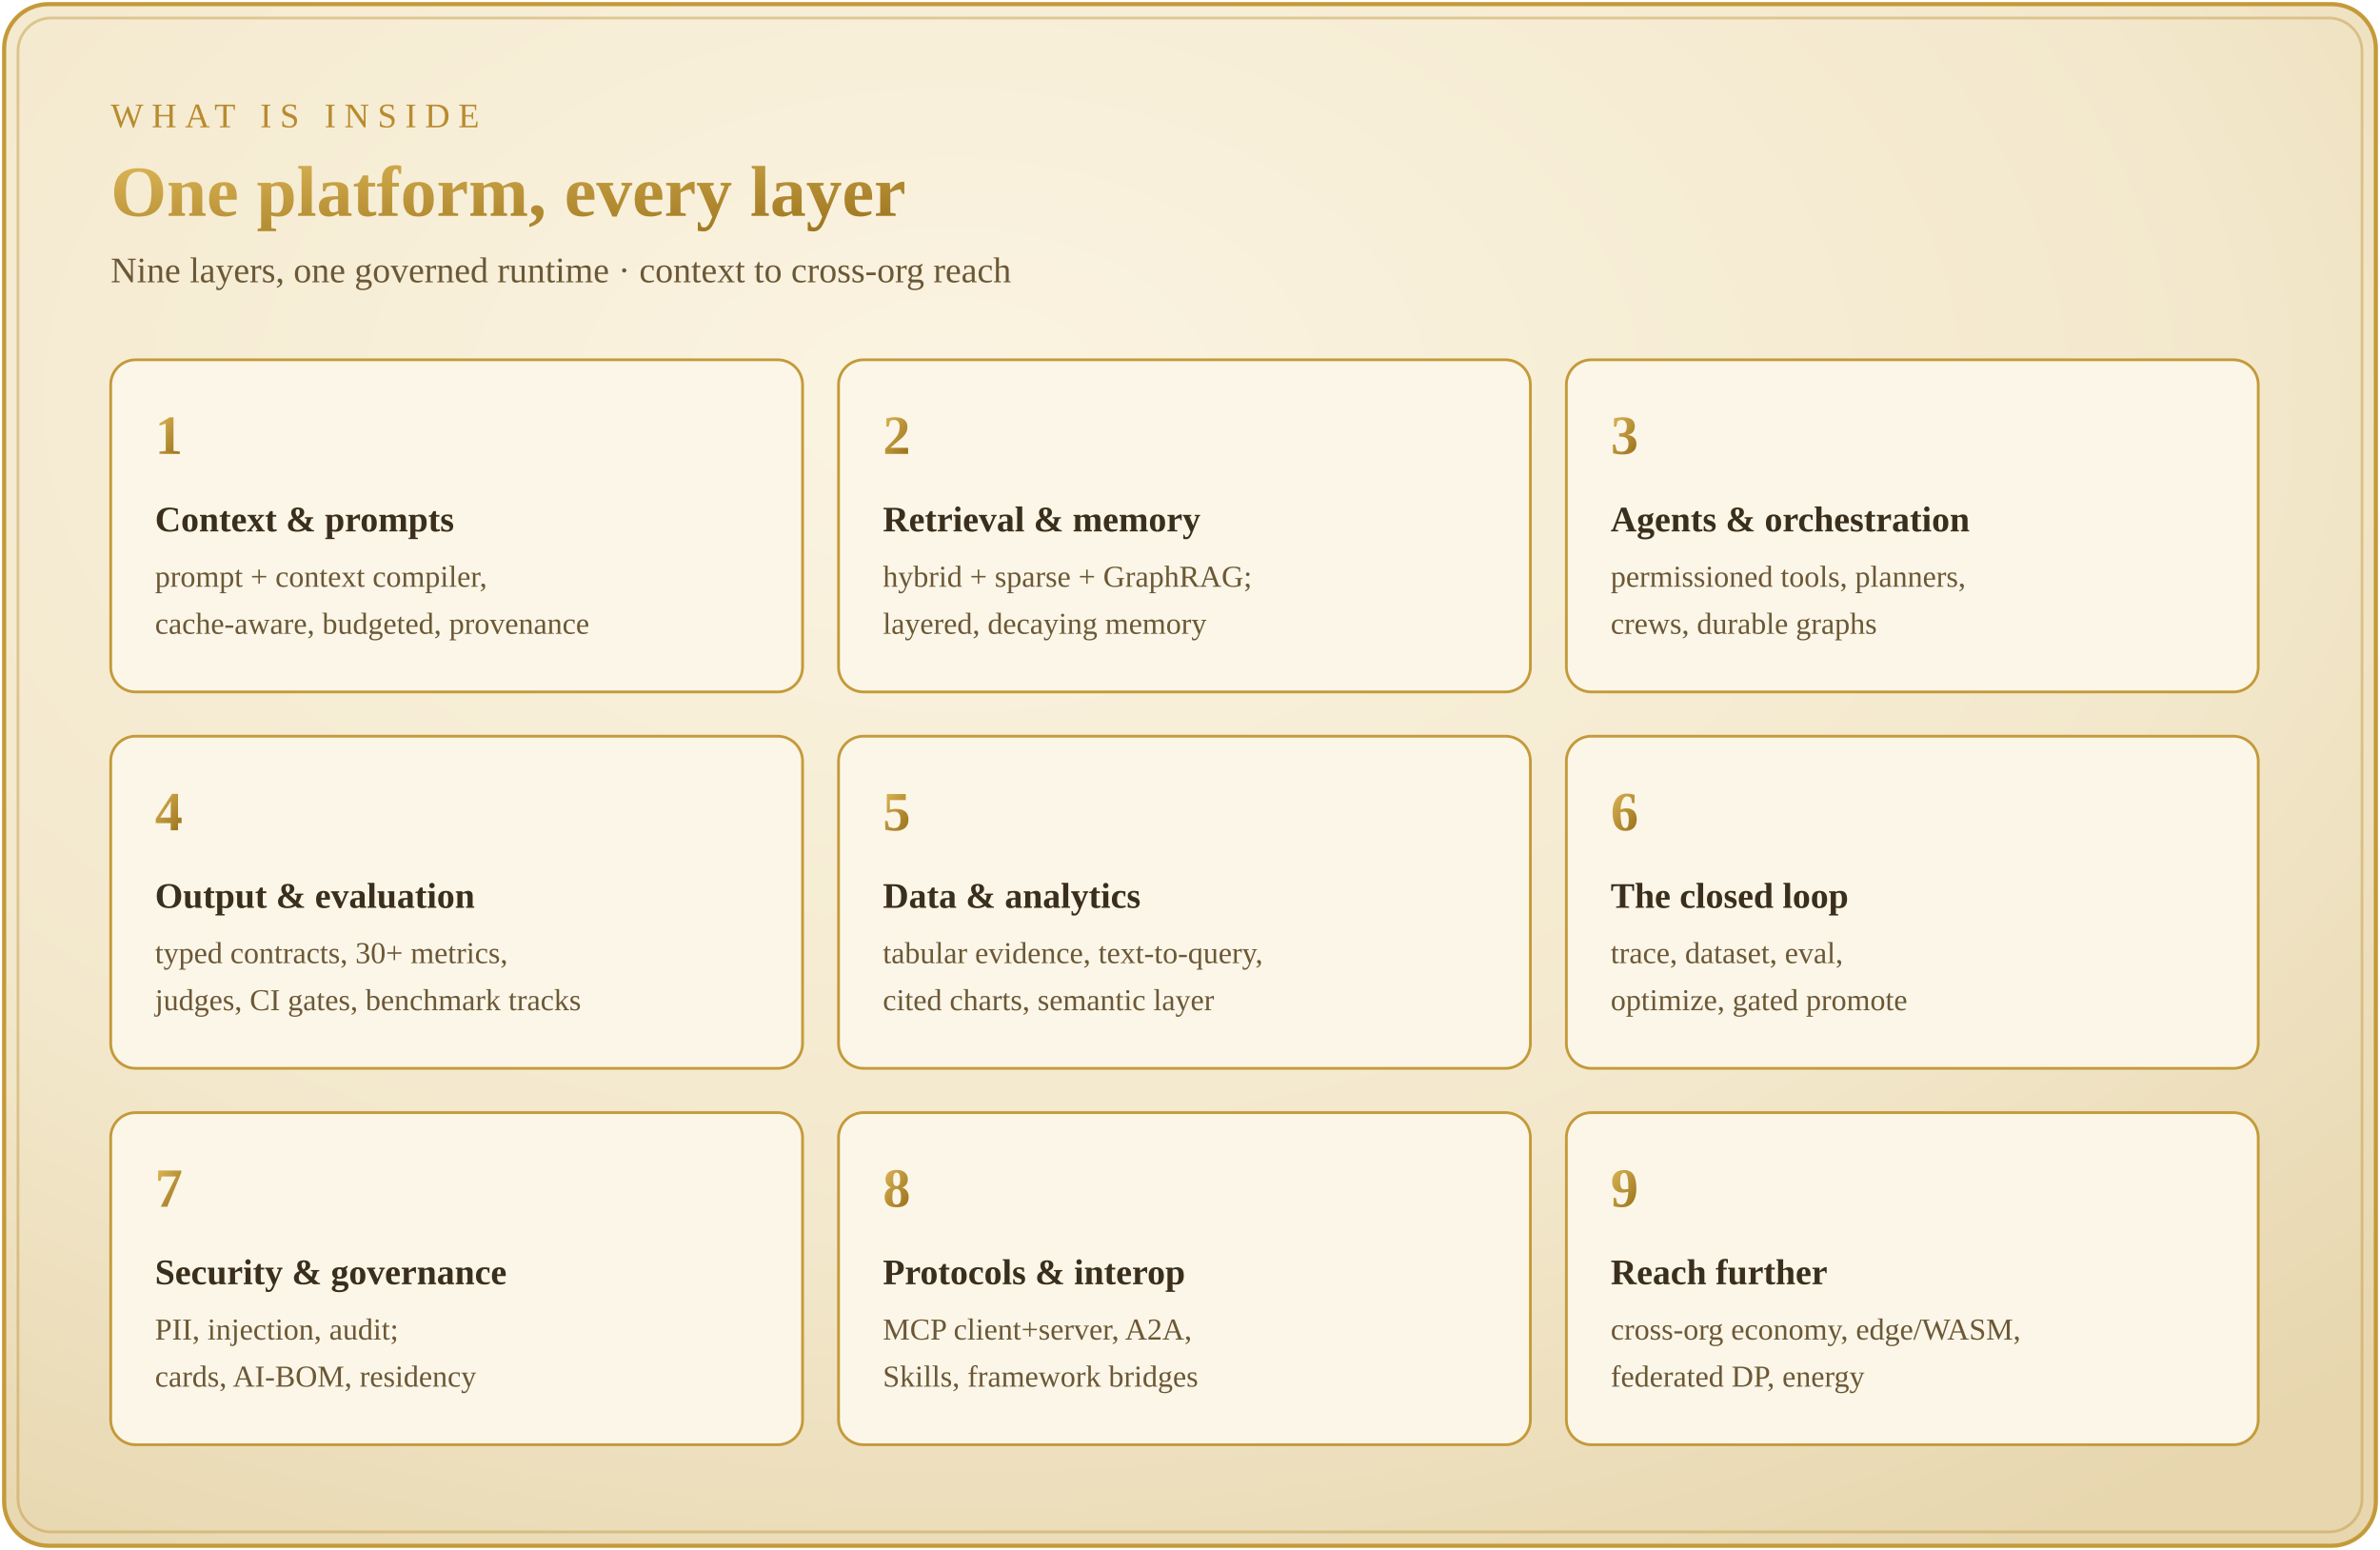
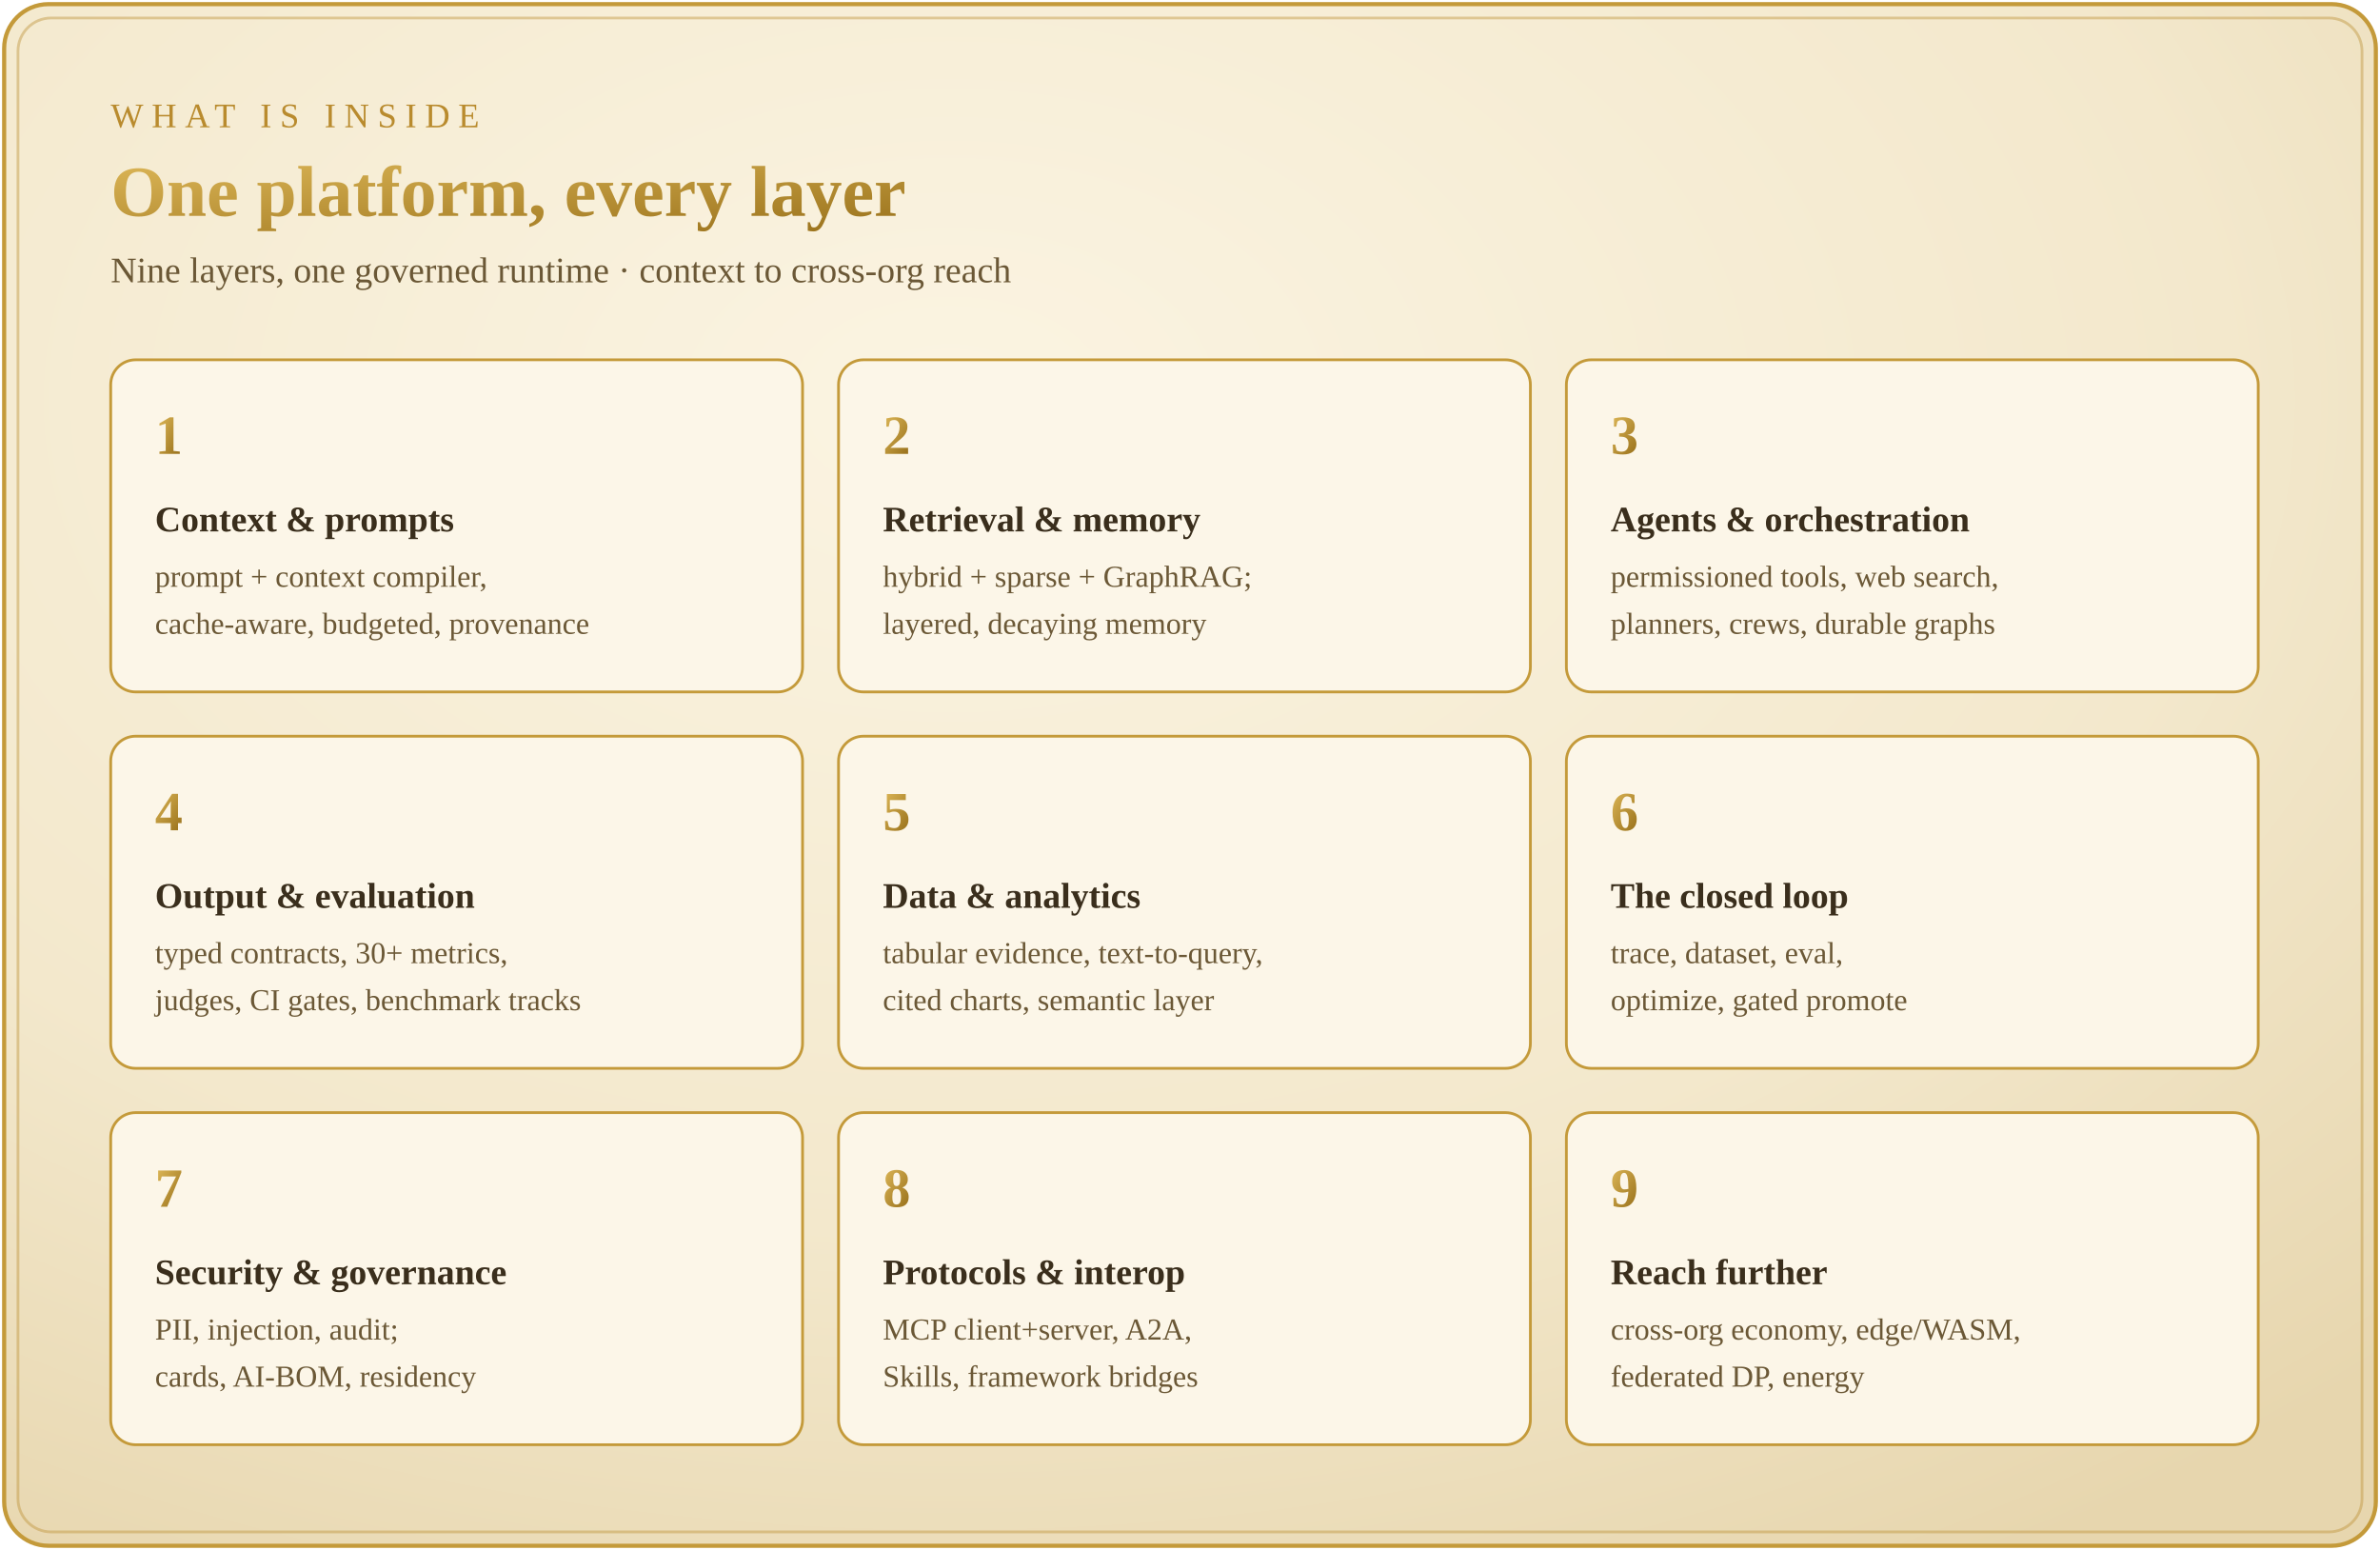
<svg xmlns="http://www.w3.org/2000/svg" width="860" height="560" viewBox="0 0 860 560" role="img" aria-labelledby="feat_t feat_d">
  <defs>
    <radialGradient id="feat_parch" cx="40%" cy="26%" r="86%">
      <stop offset="0%" stop-color="#FBF4E2" />
      <stop offset="62%" stop-color="#F3E8CC" />
      <stop offset="100%" stop-color="#E7D6AE" />
    </radialGradient>
    <linearGradient id="feat_gold" x1="0" y1="0" x2="0" y2="1">
      <stop offset="0%" stop-color="#E6CC78" />
      <stop offset="52%" stop-color="#C49A3A" />
      <stop offset="100%" stop-color="#9A721C" />
    </linearGradient>
    <linearGradient id="feat_goldtext" x1="0" y1="0" x2="1" y2="1">
      <stop offset="0%" stop-color="#D9B354" />
      <stop offset="100%" stop-color="#9A721C" />
    </linearGradient>
  </defs>
  <rect x="1.5" y="1.5" width="857" height="557" rx="16" fill="url(#feat_parch)" stroke="#C49A3A" stroke-width="1.5" />
  <rect x="6.5" y="6.5" width="847" height="547" rx="12" fill="none" stroke="#B98B2E" stroke-width="1" opacity="0.4" />
  <g font-family="Georgia, 'Times New Roman', serif">
    <text x="40" y="46" font-size="12.5" letter-spacing="3" fill="#B98B2E">WHAT IS INSIDE</text>
    <text x="40" y="78" font-size="26" font-weight="700" fill="url(#feat_goldtext)">One platform, every layer</text>
    <text x="40" y="102" font-size="13" fill="#6B5836">Nine layers, one governed runtime · context to cross-org reach</text>
    <rect x="40" y="130" width="250" height="120" rx="9" fill="#FCF6E8" stroke="#C49A3A" stroke-width="1" />
    <text x="56" y="164" font-size="20" font-weight="700" fill="url(#feat_goldtext)">1</text>
    <text x="56" y="192" font-size="13" font-weight="700" fill="#3A2E1C">Context &amp; prompts</text>
    <text x="56" y="212" font-size="11" fill="#6B5836">prompt + context compiler,</text>
    <text x="56" y="229" font-size="11" fill="#6B5836">cache-aware, budgeted, provenance</text>
    <rect x="303" y="130" width="250" height="120" rx="9" fill="#FCF6E8" stroke="#C49A3A" stroke-width="1" />
    <text x="319" y="164" font-size="20" font-weight="700" fill="url(#feat_goldtext)">2</text>
    <text x="319" y="192" font-size="13" font-weight="700" fill="#3A2E1C">Retrieval &amp; memory</text>
    <text x="319" y="212" font-size="11" fill="#6B5836">hybrid + sparse + GraphRAG;</text>
    <text x="319" y="229" font-size="11" fill="#6B5836">layered, decaying memory</text>
    <rect x="566" y="130" width="250" height="120" rx="9" fill="#FCF6E8" stroke="#C49A3A" stroke-width="1" />
    <text x="582" y="164" font-size="20" font-weight="700" fill="url(#feat_goldtext)">3</text>
    <text x="582" y="192" font-size="13" font-weight="700" fill="#3A2E1C">Agents &amp; orchestration</text>
-     <text x="582" y="212" font-size="11" fill="#6B5836">permissioned tools, planners,</text>
-     <text x="582" y="229" font-size="11" fill="#6B5836">crews, durable graphs</text>
+     <text x="582" y="212" font-size="11" fill="#6B5836">permissioned tools, web search,</text>
+     <text x="582" y="229" font-size="11" fill="#6B5836">planners, crews, durable graphs</text>
    <rect x="40" y="266" width="250" height="120" rx="9" fill="#FCF6E8" stroke="#C49A3A" stroke-width="1" />
    <text x="56" y="300" font-size="20" font-weight="700" fill="url(#feat_goldtext)">4</text>
    <text x="56" y="328" font-size="13" font-weight="700" fill="#3A2E1C">Output &amp; evaluation</text>
    <text x="56" y="348" font-size="11" fill="#6B5836">typed contracts, 30+ metrics,</text>
    <text x="56" y="365" font-size="11" fill="#6B5836">judges, CI gates, benchmark tracks</text>
    <rect x="303" y="266" width="250" height="120" rx="9" fill="#FCF6E8" stroke="#C49A3A" stroke-width="1" />
    <text x="319" y="300" font-size="20" font-weight="700" fill="url(#feat_goldtext)">5</text>
    <text x="319" y="328" font-size="13" font-weight="700" fill="#3A2E1C">Data &amp; analytics</text>
    <text x="319" y="348" font-size="11" fill="#6B5836">tabular evidence, text-to-query,</text>
    <text x="319" y="365" font-size="11" fill="#6B5836">cited charts, semantic layer</text>
    <rect x="566" y="266" width="250" height="120" rx="9" fill="#FCF6E8" stroke="#C49A3A" stroke-width="1" />
    <text x="582" y="300" font-size="20" font-weight="700" fill="url(#feat_goldtext)">6</text>
    <text x="582" y="328" font-size="13" font-weight="700" fill="#3A2E1C">The closed loop</text>
    <text x="582" y="348" font-size="11" fill="#6B5836">trace, dataset, eval,</text>
    <text x="582" y="365" font-size="11" fill="#6B5836">optimize, gated promote</text>
    <rect x="40" y="402" width="250" height="120" rx="9" fill="#FCF6E8" stroke="#C49A3A" stroke-width="1" />
    <text x="56" y="436" font-size="20" font-weight="700" fill="url(#feat_goldtext)">7</text>
    <text x="56" y="464" font-size="13" font-weight="700" fill="#3A2E1C">Security &amp; governance</text>
    <text x="56" y="484" font-size="11" fill="#6B5836">PII, injection, audit;</text>
    <text x="56" y="501" font-size="11" fill="#6B5836">cards, AI-BOM, residency</text>
    <rect x="303" y="402" width="250" height="120" rx="9" fill="#FCF6E8" stroke="#C49A3A" stroke-width="1" />
    <text x="319" y="436" font-size="20" font-weight="700" fill="url(#feat_goldtext)">8</text>
    <text x="319" y="464" font-size="13" font-weight="700" fill="#3A2E1C">Protocols &amp; interop</text>
    <text x="319" y="484" font-size="11" fill="#6B5836">MCP client+server, A2A,</text>
    <text x="319" y="501" font-size="11" fill="#6B5836">Skills, framework bridges</text>
    <rect x="566" y="402" width="250" height="120" rx="9" fill="#FCF6E8" stroke="#C49A3A" stroke-width="1" />
    <text x="582" y="436" font-size="20" font-weight="700" fill="url(#feat_goldtext)">9</text>
    <text x="582" y="464" font-size="13" font-weight="700" fill="#3A2E1C">Reach further</text>
    <text x="582" y="484" font-size="11" fill="#6B5836">cross-org economy, edge/WASM,</text>
    <text x="582" y="501" font-size="11" fill="#6B5836">federated DP, energy</text>
  </g>
</svg>
